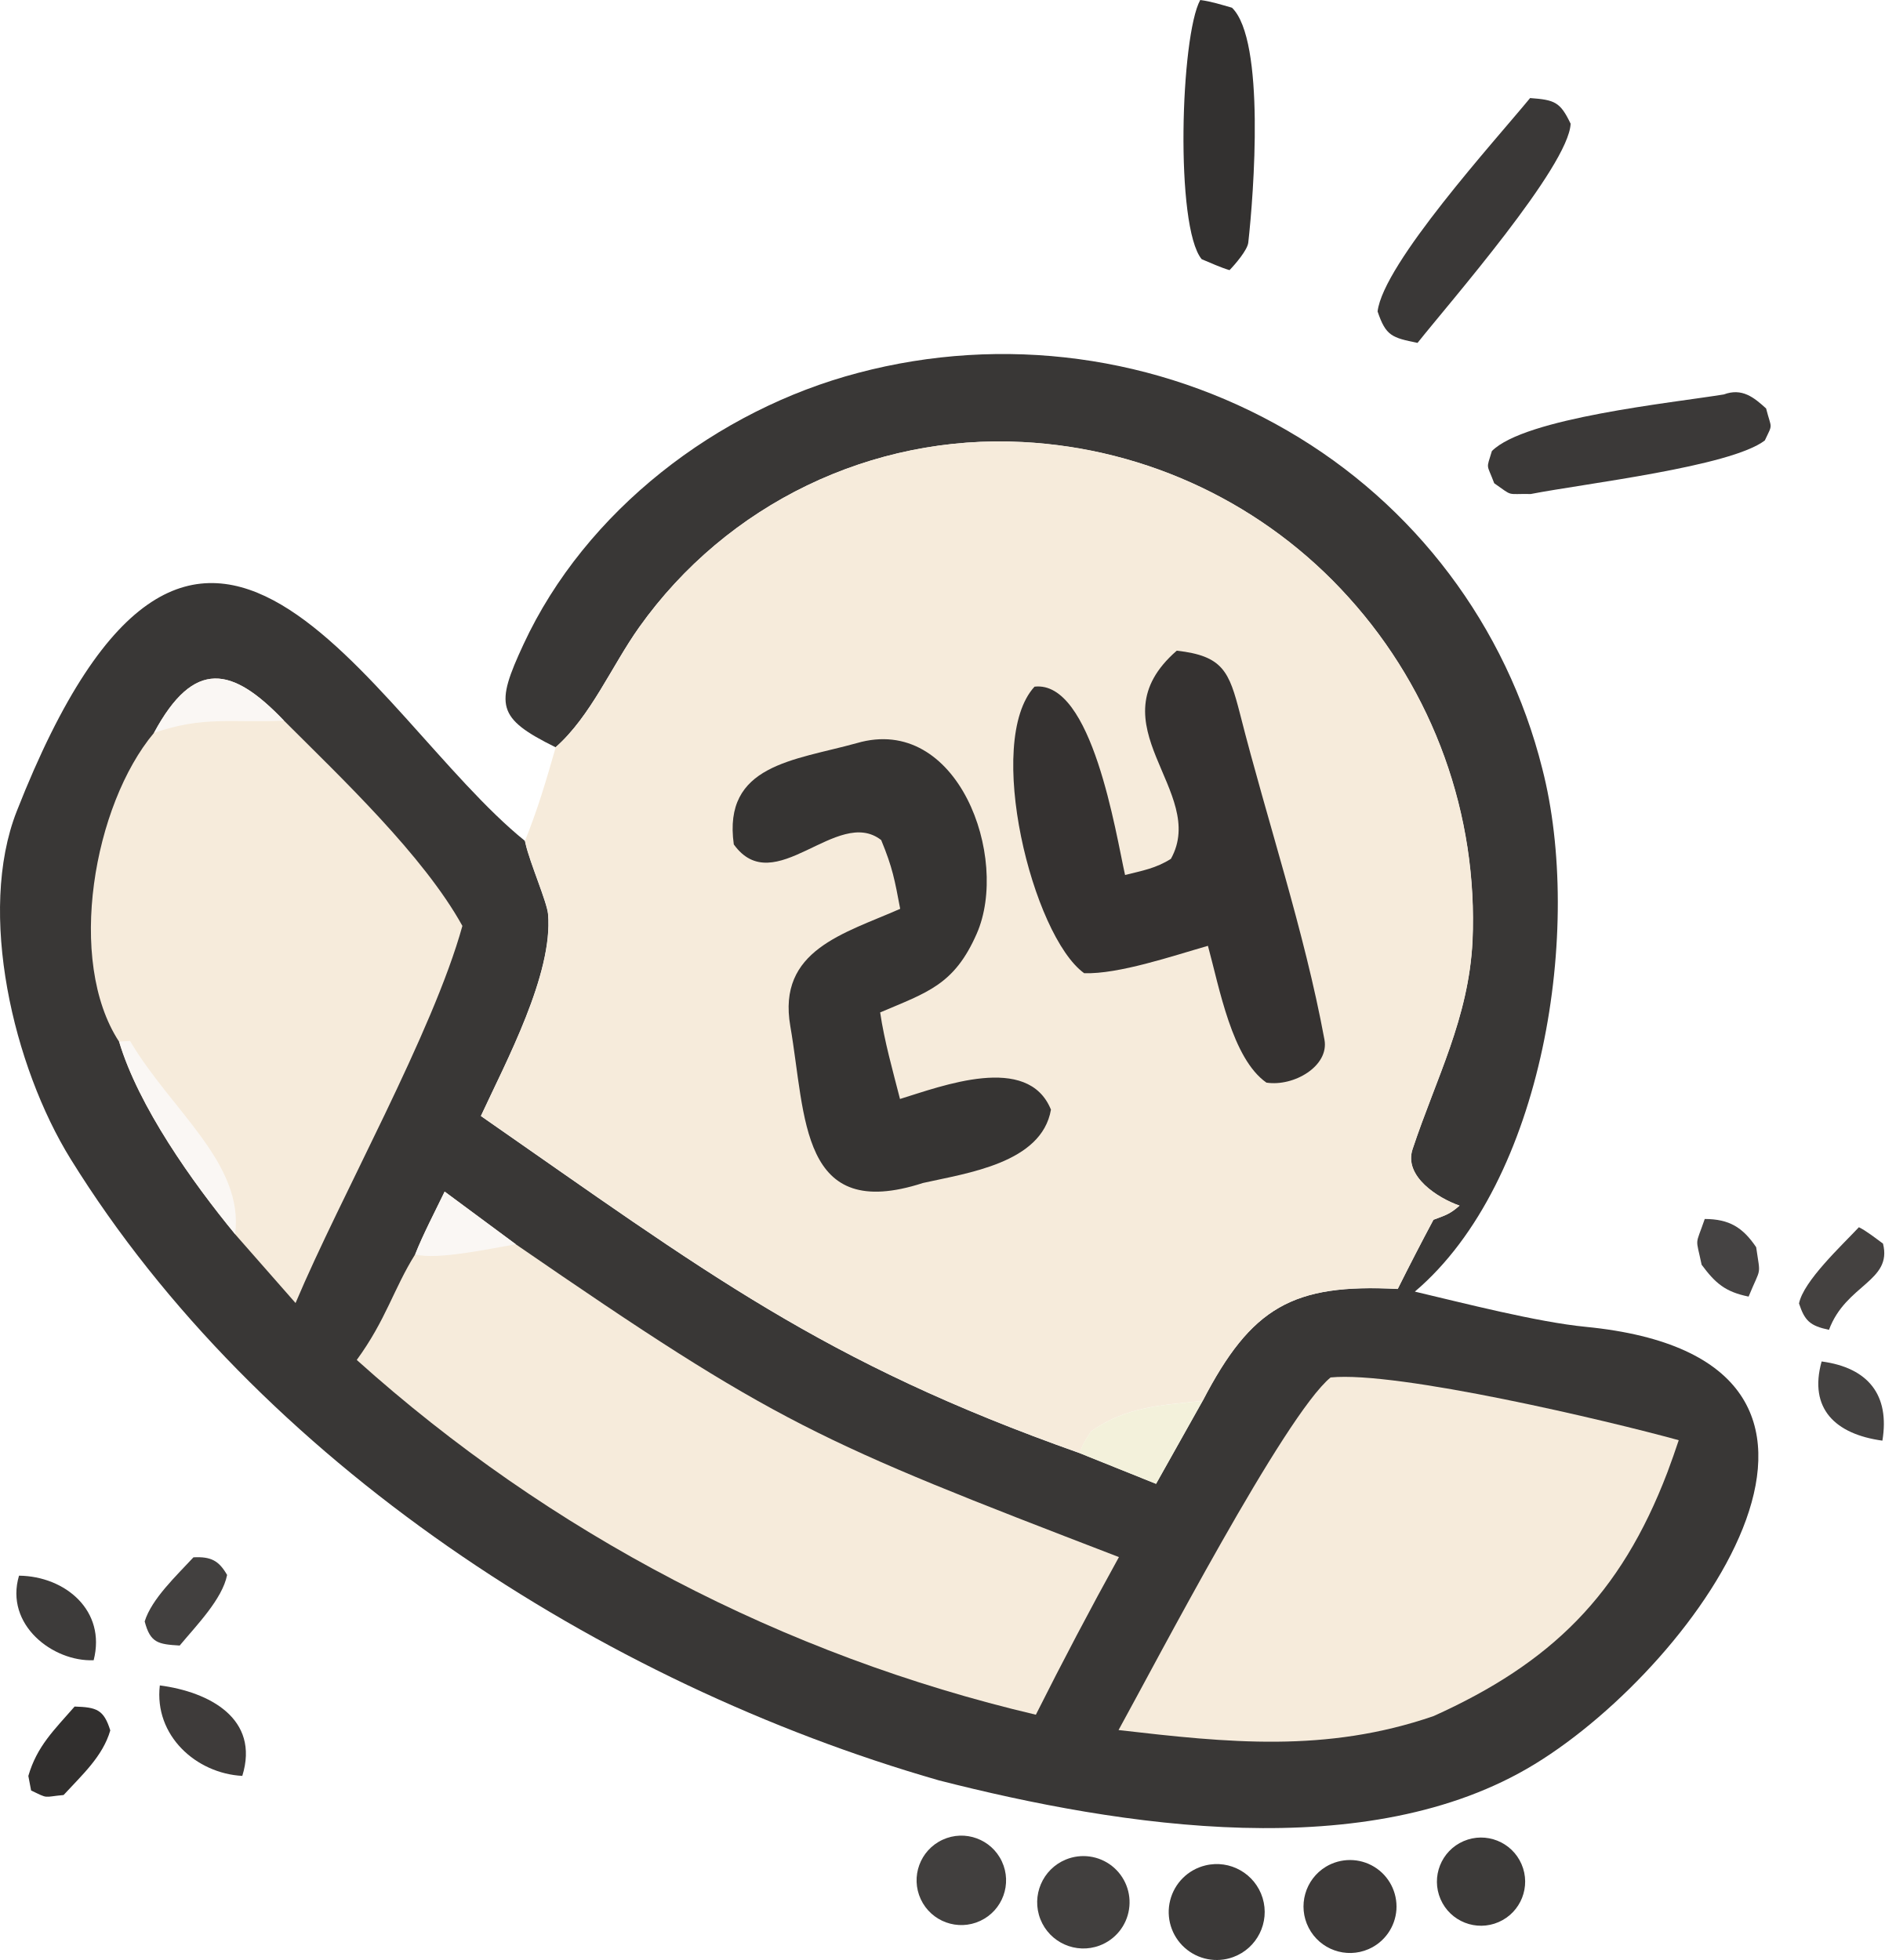
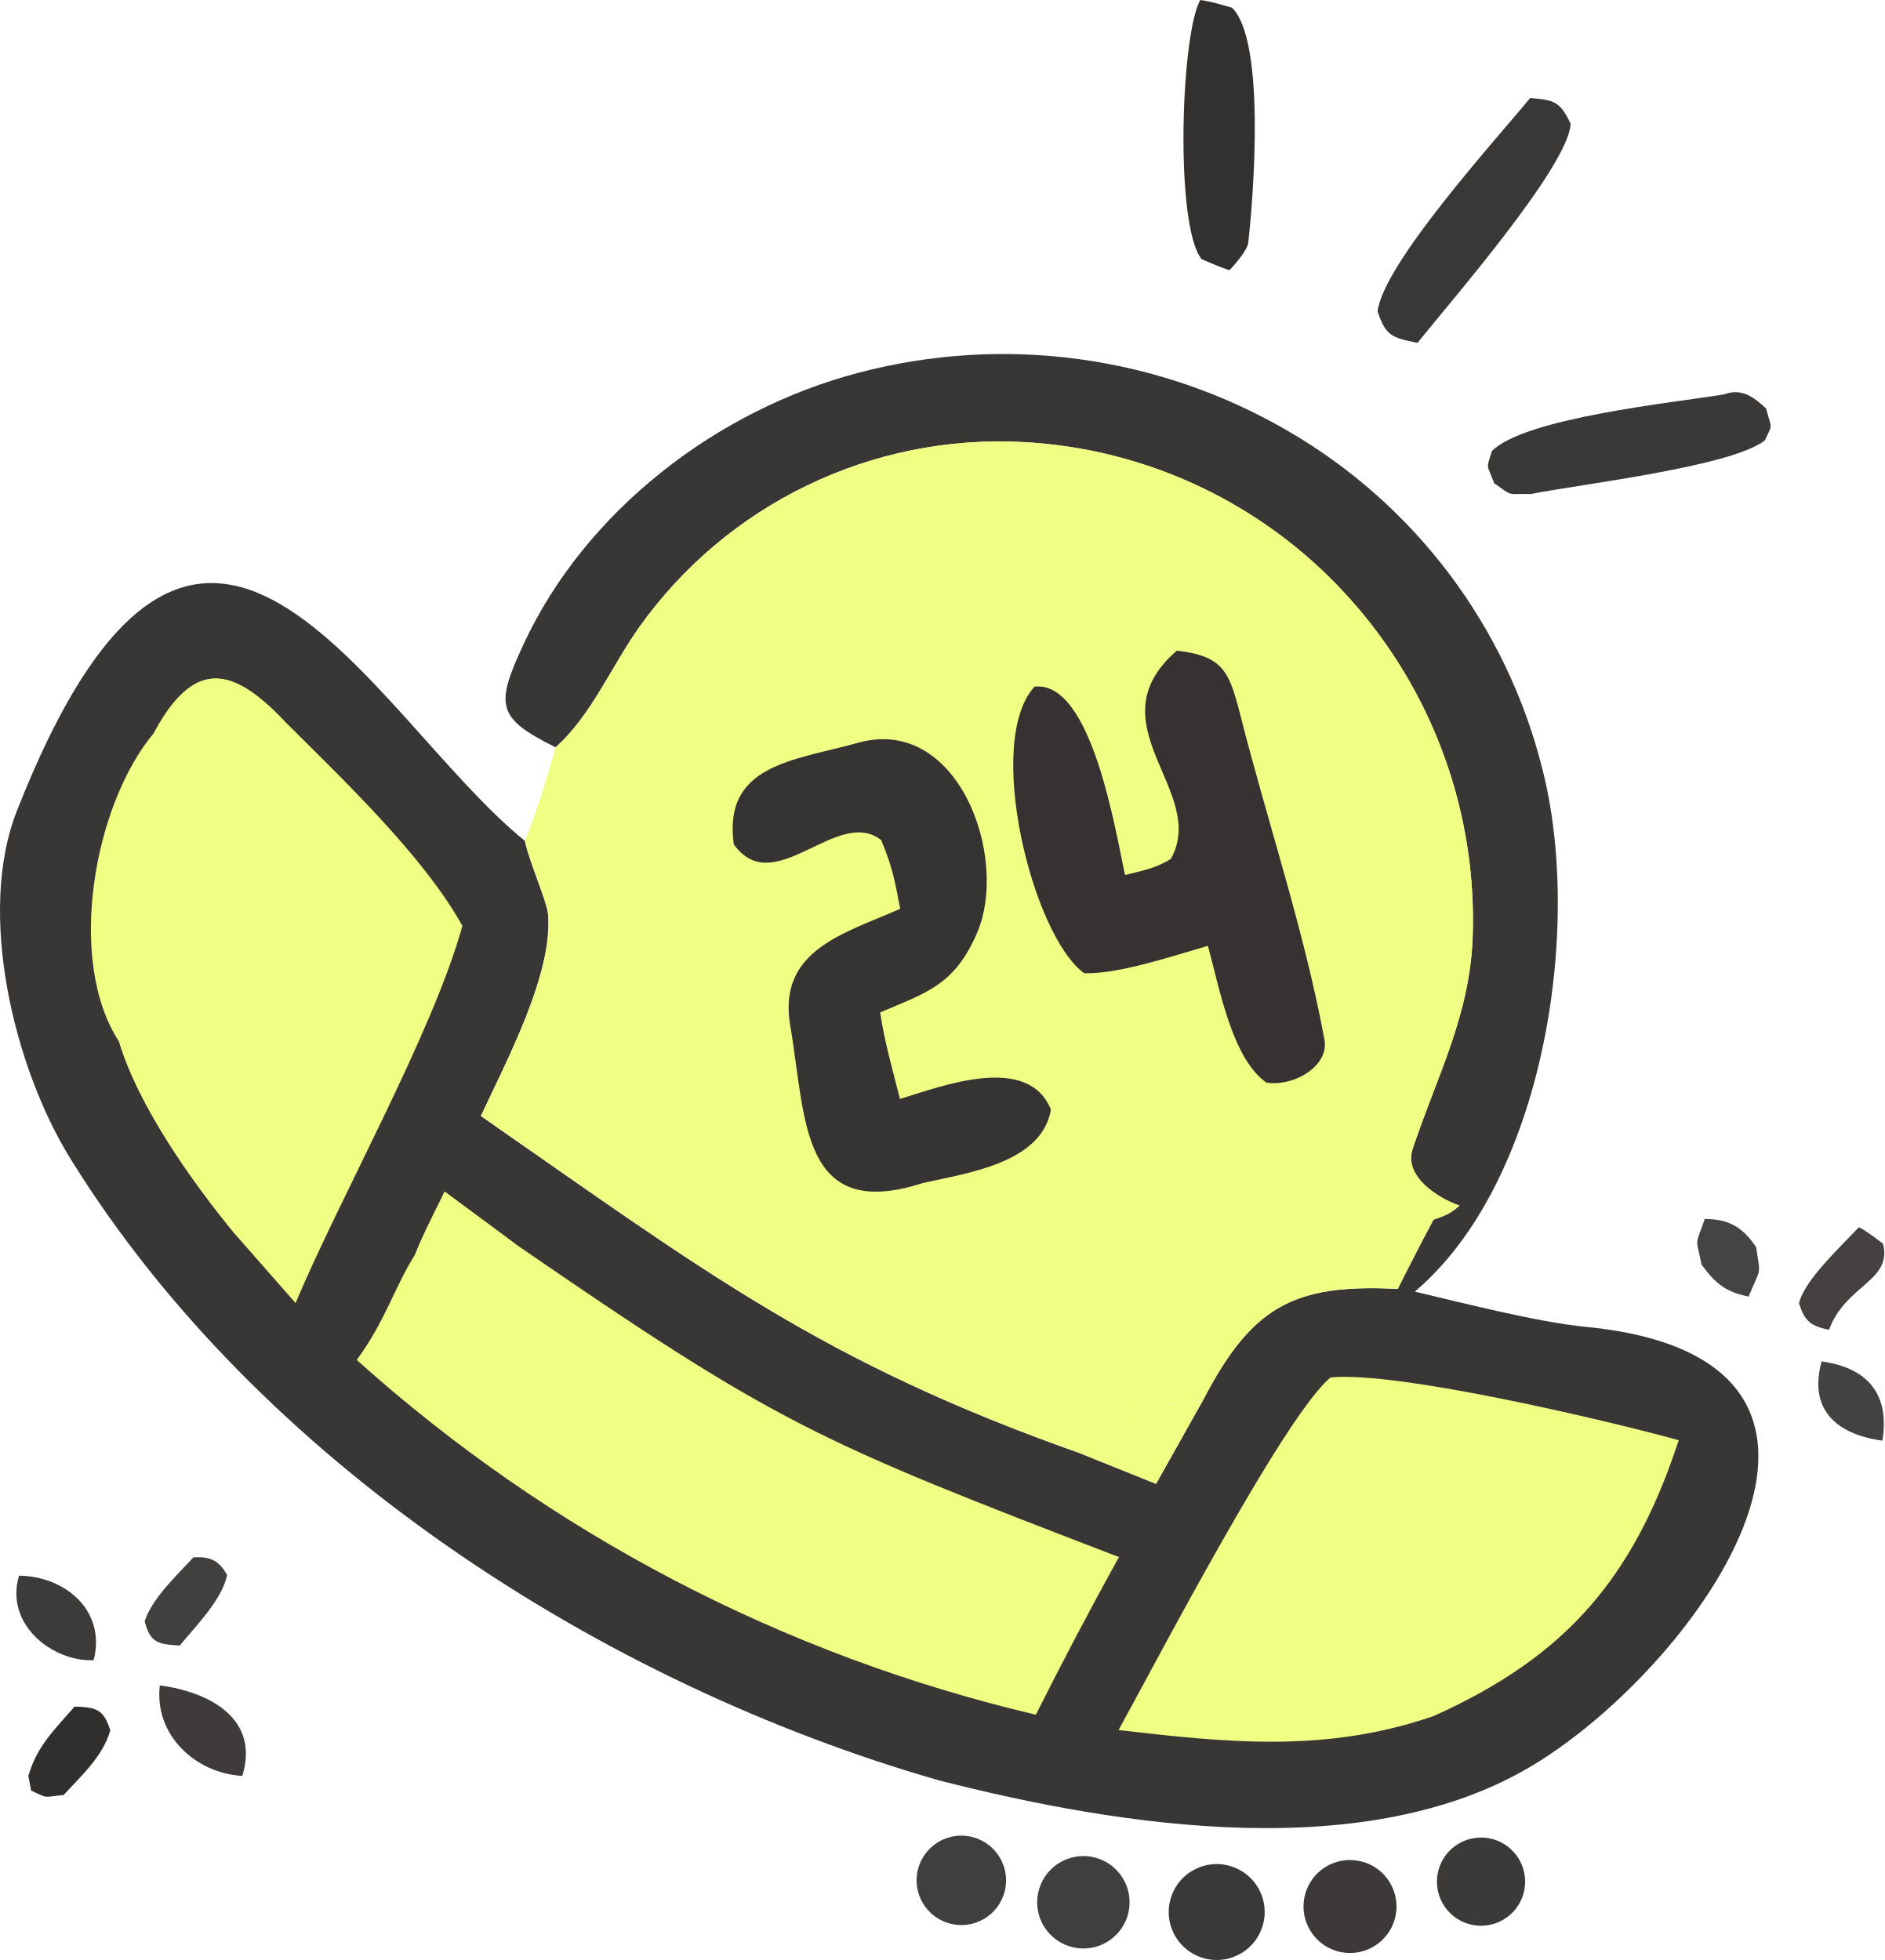
<svg xmlns="http://www.w3.org/2000/svg" preserveAspectRatio="none" overflow="visible" style="display: block;" width="70.939" height="73.8" viewBox="0 0 70.939 73.8" fill="none">
  <g id="services_svg">
    <path id="Vector" d="M20.917 28.137C18.686 27.036 18.645 26.552 19.707 24.264C22.043 19.227 27.001 15.435 32.306 14.04C37.769 12.593 43.584 13.376 48.469 16.216C53.256 18.985 56.718 23.575 58.063 28.94C59.603 34.911 58.138 44.5 53.266 48.633C55.094 49.064 57.88 49.782 59.696 49.959C72.129 51.174 64.012 62.615 57.782 66.423C51.52 70.252 42.21 68.788 35.35 67.037C22.619 63.381 9.71 55.025 2.66 43.642C0.502 40.159 -0.868 34.357 0.631 30.544C7.508 13.031 13.933 26.953 19.76 31.66L19.787 31.779C19.951 32.497 20.59 33.959 20.632 34.42C20.827 36.669 19.045 39.985 18.103 42.022C26.542 47.89 30.943 51.285 40.657 54.719L43.523 55.871L45.276 52.748C47.107 49.221 48.664 48.326 52.619 48.534C53.056 47.66 53.503 46.791 53.964 45.929C54.411 45.761 54.582 45.72 54.945 45.397C54.132 45.115 52.836 44.295 53.178 43.27C54.069 40.586 55.287 38.348 55.434 35.441C55.644 30.681 53.966 26.029 50.771 22.496C47.619 18.995 43.206 16.89 38.504 16.646C32.813 16.345 27.365 18.975 24.062 23.619C23.022 25.083 22.241 26.97 20.917 28.137Z" fill="#363433" fill-opacity="0.984" />
-     <path id="Vector_2" d="M15.628 47.234C15.902 46.529 16.399 45.57 16.739 44.867L19.417 46.85C29.296 53.655 30.739 54.248 42.125 58.629C41.043 60.587 40.001 62.566 38.998 64.564C29.489 62.328 20.696 57.734 13.431 51.206C14.534 49.694 14.818 48.528 15.628 47.234Z" fill="#F6EBDB" />
-     <path id="Vector_3" d="M15.63 47.234C15.904 46.529 16.402 45.571 16.741 44.868L19.419 46.85C18.462 47.012 16.472 47.45 15.63 47.234Z" fill="#FAF7F4" />
-     <path id="Vector_4" d="M5.795 27.597C7.309 24.782 8.754 25.103 10.69 27.133C12.838 29.28 15.948 32.22 17.408 34.863C16.297 38.881 12.833 45.018 11.127 49.063L8.852 46.473C7.24 44.514 5.217 41.667 4.484 39.224C2.485 36.171 3.527 30.303 5.795 27.597Z" fill="#F6EBDB" />
-     <path id="Vector_5" d="M4.485 39.219L4.895 39.195C6.438 41.81 9.196 43.803 8.852 46.469C7.241 44.51 5.217 41.663 4.485 39.219Z" fill="#FAF7F4" />
-     <path id="Vector_6" d="M5.795 27.598C7.308 24.782 8.753 25.104 10.689 27.134C8.748 27.23 7.679 26.943 5.795 27.598Z" fill="#FAF7F4" />
-     <path id="Vector_7" d="M50.094 51.865C52.611 51.615 60.577 53.504 63.201 54.228C63.067 54.632 62.925 55.034 62.776 55.432C61.009 60.066 58.389 62.624 53.971 64.616C49.916 66.01 46.237 65.618 42.111 65.142C43.535 62.562 48.368 53.279 50.094 51.865Z" fill="#F6EBDB" />
-     <path id="Vector_8" d="M20.923 28.133C22.246 26.967 23.027 25.08 24.067 23.616C27.37 18.972 32.819 16.341 38.509 16.643C43.211 16.887 47.625 18.991 50.776 22.493C53.972 26.026 55.649 30.677 55.439 35.438C55.292 38.345 54.074 40.583 53.183 43.267C52.841 44.292 54.138 45.112 54.951 45.394C54.587 45.717 54.416 45.758 53.969 45.926C53.508 46.788 53.061 47.656 52.624 48.531C48.669 48.323 47.112 49.218 45.281 52.745C43.694 52.916 42.405 52.958 41.075 53.895C40.923 54.145 40.711 54.438 40.662 54.716C30.949 51.282 26.547 47.887 18.108 42.019C19.05 39.982 20.832 36.666 20.637 34.417C20.596 33.956 19.956 32.494 19.793 31.776L19.766 31.657C20.264 30.419 20.552 29.418 20.923 28.133Z" fill="#F6EBDB" />
+     <path id="Vector_2" d="M15.628 47.234C15.902 46.529 16.399 45.57 16.739 44.867L19.417 46.85C29.296 53.655 30.739 54.248 42.125 58.629C41.043 60.587 40.001 62.566 38.998 64.564C29.489 62.328 20.696 57.734 13.431 51.206C14.534 49.694 14.818 48.528 15.628 47.234Z" fill="#F0FE83" />
+     <path id="Vector_3" d="M15.63 47.234C15.904 46.529 16.402 45.571 16.741 44.868L19.419 46.85C18.462 47.012 16.472 47.45 15.63 47.234Z" fill="#F0FE83" />
+     <path id="Vector_4" d="M5.795 27.597C7.309 24.782 8.754 25.103 10.69 27.133C12.838 29.28 15.948 32.22 17.408 34.863C16.297 38.881 12.833 45.018 11.127 49.063L8.852 46.473C7.24 44.514 5.217 41.667 4.484 39.224C2.485 36.171 3.527 30.303 5.795 27.597Z" fill="#F0FE83" />
+     <path id="Vector_5" d="M4.485 39.219L4.895 39.195C6.438 41.81 9.196 43.803 8.852 46.469C7.241 44.51 5.217 41.663 4.485 39.219Z" fill="#F0FE83" />
+     <path id="Vector_6" d="M5.795 27.598C7.308 24.782 8.753 25.104 10.689 27.134C8.748 27.23 7.679 26.943 5.795 27.598Z" fill="#F0FE83" />
+     <path id="Vector_7" d="M50.094 51.865C52.611 51.615 60.577 53.504 63.201 54.228C63.067 54.633 62.925 55.034 62.776 55.432C61.009 60.066 58.389 62.624 53.971 64.616C49.916 66.01 46.237 65.618 42.111 65.142C43.535 62.562 48.368 53.279 50.094 51.865Z" fill="#F0FE83" />
+     <path id="Vector_8" d="M20.923 28.133C22.246 26.967 23.027 25.08 24.067 23.616C27.37 18.972 32.819 16.341 38.509 16.643C43.211 16.887 47.625 18.991 50.776 22.493C53.972 26.026 55.649 30.677 55.439 35.438C55.292 38.345 54.074 40.583 53.183 43.267C52.841 44.292 54.138 45.112 54.951 45.394C54.587 45.717 54.416 45.758 53.969 45.926C53.508 46.788 53.061 47.656 52.624 48.531C48.669 48.323 47.112 49.218 45.281 52.745C43.694 52.916 42.405 52.958 41.075 53.895C40.923 54.145 40.711 54.438 40.662 54.716C30.949 51.282 26.547 47.887 18.108 42.019C19.05 39.982 20.832 36.666 20.637 34.417C20.596 33.956 19.956 32.494 19.793 31.776L19.766 31.657C20.264 30.419 20.552 29.418 20.923 28.133Z" fill="#F0FE83" />
    <path id="Vector_9" d="M32.252 27.982C36.061 26.864 38.028 32.298 36.771 35.158C35.926 37.083 34.921 37.361 33.136 38.121C33.292 39.193 33.614 40.325 33.883 41.38C35.448 40.9 38.7 39.644 39.566 41.782C39.217 43.799 36.395 44.172 34.752 44.542C30.104 46.049 30.348 42.069 29.753 38.635C29.257 35.77 31.779 35.153 33.89 34.22C33.683 33.13 33.607 32.677 33.175 31.631C31.52 30.342 29.15 33.913 27.626 31.795C27.204 28.786 29.894 28.637 32.252 27.982Z" fill="#363433" />
    <path id="Vector_10" d="M44.302 24.5C46.045 24.695 46.274 25.285 46.684 26.879C47.717 30.948 49.101 35.026 49.863 39.147C50.046 40.139 48.713 40.923 47.678 40.764C46.382 39.857 45.91 37.198 45.476 35.613C44.165 35.989 42.109 36.688 40.816 36.644C38.87 35.236 37.049 27.922 38.948 25.855C41.116 25.607 42.007 31.393 42.356 32.946C43.003 32.784 43.518 32.696 44.082 32.338C45.5 29.793 41.111 27.281 44.302 24.5Z" fill="#353231" />
    <path id="Vector_11" d="M64.898 14.852C65.587 14.595 66.036 14.967 66.49 15.38C66.695 16.182 66.754 15.924 66.441 16.585C65.157 17.571 59.669 18.204 57.631 18.601C56.679 18.585 56.991 18.708 56.254 18.196C55.966 17.429 55.949 17.704 56.166 16.984C57.409 15.735 62.931 15.172 64.898 14.852Z" fill="#363433" fill-opacity="0.969" />
    <path id="Vector_12" d="M57.605 3.692C58.535 3.761 58.738 3.838 59.131 4.659C59.057 6.264 54.561 11.406 53.367 12.911C52.4 12.713 52.176 12.651 51.863 11.727C52.078 9.925 56.284 5.299 57.605 3.692Z" fill="#363433" fill-opacity="0.973" />
    <path id="Vector_13" d="M45.186 0C45.611 0.056 45.969 0.174 46.382 0.291C47.644 1.518 47.2 7.306 46.995 9.134C46.963 9.416 46.507 9.946 46.289 10.172C45.962 10.076 45.562 9.893 45.24 9.759C44.229 8.531 44.446 1.348 45.186 0Z" fill="#2C2A29" fill-opacity="0.961" />
    <path id="Vector_14" d="M45.377 70.24C46.307 70.011 47.254 70.55 47.535 71.467C47.813 72.384 47.328 73.36 46.427 73.69C45.799 73.92 45.096 73.784 44.598 73.336C44.1 72.889 43.89 72.202 44.054 71.554C44.218 70.904 44.725 70.399 45.377 70.24Z" fill="#363433" fill-opacity="0.969" />
    <path id="Vector_15" d="M49.92 70.286C50.482 69.95 51.18 69.952 51.739 70.293C52.296 70.634 52.615 71.256 52.572 71.907C52.525 72.559 52.122 73.131 51.522 73.391C50.677 73.759 49.691 73.407 49.269 72.588C48.846 71.769 49.132 70.762 49.92 70.286Z" fill="#353231" fill-opacity="0.961" />
    <path id="Vector_16" d="M40.125 70.018C40.706 69.779 41.37 69.872 41.863 70.26C42.356 70.649 42.602 71.273 42.505 71.893C42.41 72.513 41.987 73.034 41.399 73.255C40.51 73.589 39.517 73.148 39.168 72.264C38.821 71.38 39.246 70.38 40.125 70.018Z" fill="#353231" fill-opacity="0.937" />
    <path id="Vector_17" d="M35.485 69.273C36.327 68.883 37.326 69.248 37.719 70.09C38.112 70.932 37.748 71.932 36.906 72.326C36.064 72.721 35.058 72.356 34.665 71.512C34.272 70.668 34.638 69.665 35.485 69.273Z" fill="#363433" fill-opacity="0.945" />
    <path id="Vector_18" d="M55.102 69.324C55.942 68.963 56.918 69.35 57.282 70.191C57.646 71.031 57.26 72.007 56.42 72.372C55.578 72.739 54.597 72.352 54.233 71.509C53.869 70.666 54.258 69.687 55.102 69.324Z" fill="#363433" fill-opacity="0.965" />
-     <path id="Vector_19" d="M40.657 54.719C40.706 54.441 40.919 54.148 41.07 53.898C42.4 52.962 43.689 52.919 45.276 52.748L43.523 55.871L40.657 54.719Z" fill="#F2F0D9" fill-opacity="0.945" />
+     <path id="Vector_19" d="M40.657 54.719C40.706 54.441 40.919 54.149 41.07 53.898C42.4 52.962 43.689 52.919 45.276 52.748L43.523 55.871L40.657 54.719Z" fill="#F0FE83" />
    <path id="Vector_20" d="M6.017 63.461C7.874 63.704 9.791 64.708 9.122 66.868C7.381 66.775 5.797 65.345 6.017 63.461Z" fill="#353231" fill-opacity="0.953" />
    <path id="Vector_21" d="M2.809 64.257C3.639 64.283 3.906 64.37 4.152 65.155C3.869 66.132 3.093 66.829 2.394 67.588C1.606 67.661 1.848 67.74 1.171 67.417L1.067 66.87C1.391 65.748 2.045 65.132 2.809 64.257Z" fill="#2C2A29" fill-opacity="0.976" />
    <path id="Vector_22" d="M0.716 59.329C2.454 59.349 4.007 60.644 3.526 62.513C1.995 62.576 0.167 61.18 0.716 59.329Z" fill="#353231" fill-opacity="0.957" />
    <path id="Vector_23" d="M69.983 46.209C70.249 46.335 70.639 46.642 70.891 46.826C71.249 48.248 69.492 48.36 68.857 50.072C68.132 49.92 67.942 49.722 67.729 49.08C67.895 48.242 69.319 46.916 69.983 46.209Z" fill="#353231" fill-opacity="0.925" />
    <path id="Vector_24" d="M7.283 58.638C7.947 58.604 8.242 58.766 8.55 59.302C8.371 60.213 7.39 61.207 6.765 61.96C5.95 61.911 5.659 61.861 5.447 61.052C5.71 60.199 6.65 59.324 7.283 58.638Z" fill="#363433" fill-opacity="0.941" />
    <path id="Vector_25" d="M68.58 51.263C70.345 51.498 71.151 52.537 70.868 54.245C69.098 54.002 68.085 53.041 68.58 51.263Z" fill="#363433" fill-opacity="0.929" />
    <path id="Vector_26" d="M64.18 45.898C65.101 45.903 65.608 46.21 66.116 46.961C66.28 48.102 66.309 47.658 65.831 48.821C64.942 48.64 64.576 48.311 64.063 47.622C63.836 46.537 63.814 46.963 64.18 45.898Z" fill="#363433" fill-opacity="0.918" />
  </g>
</svg>
